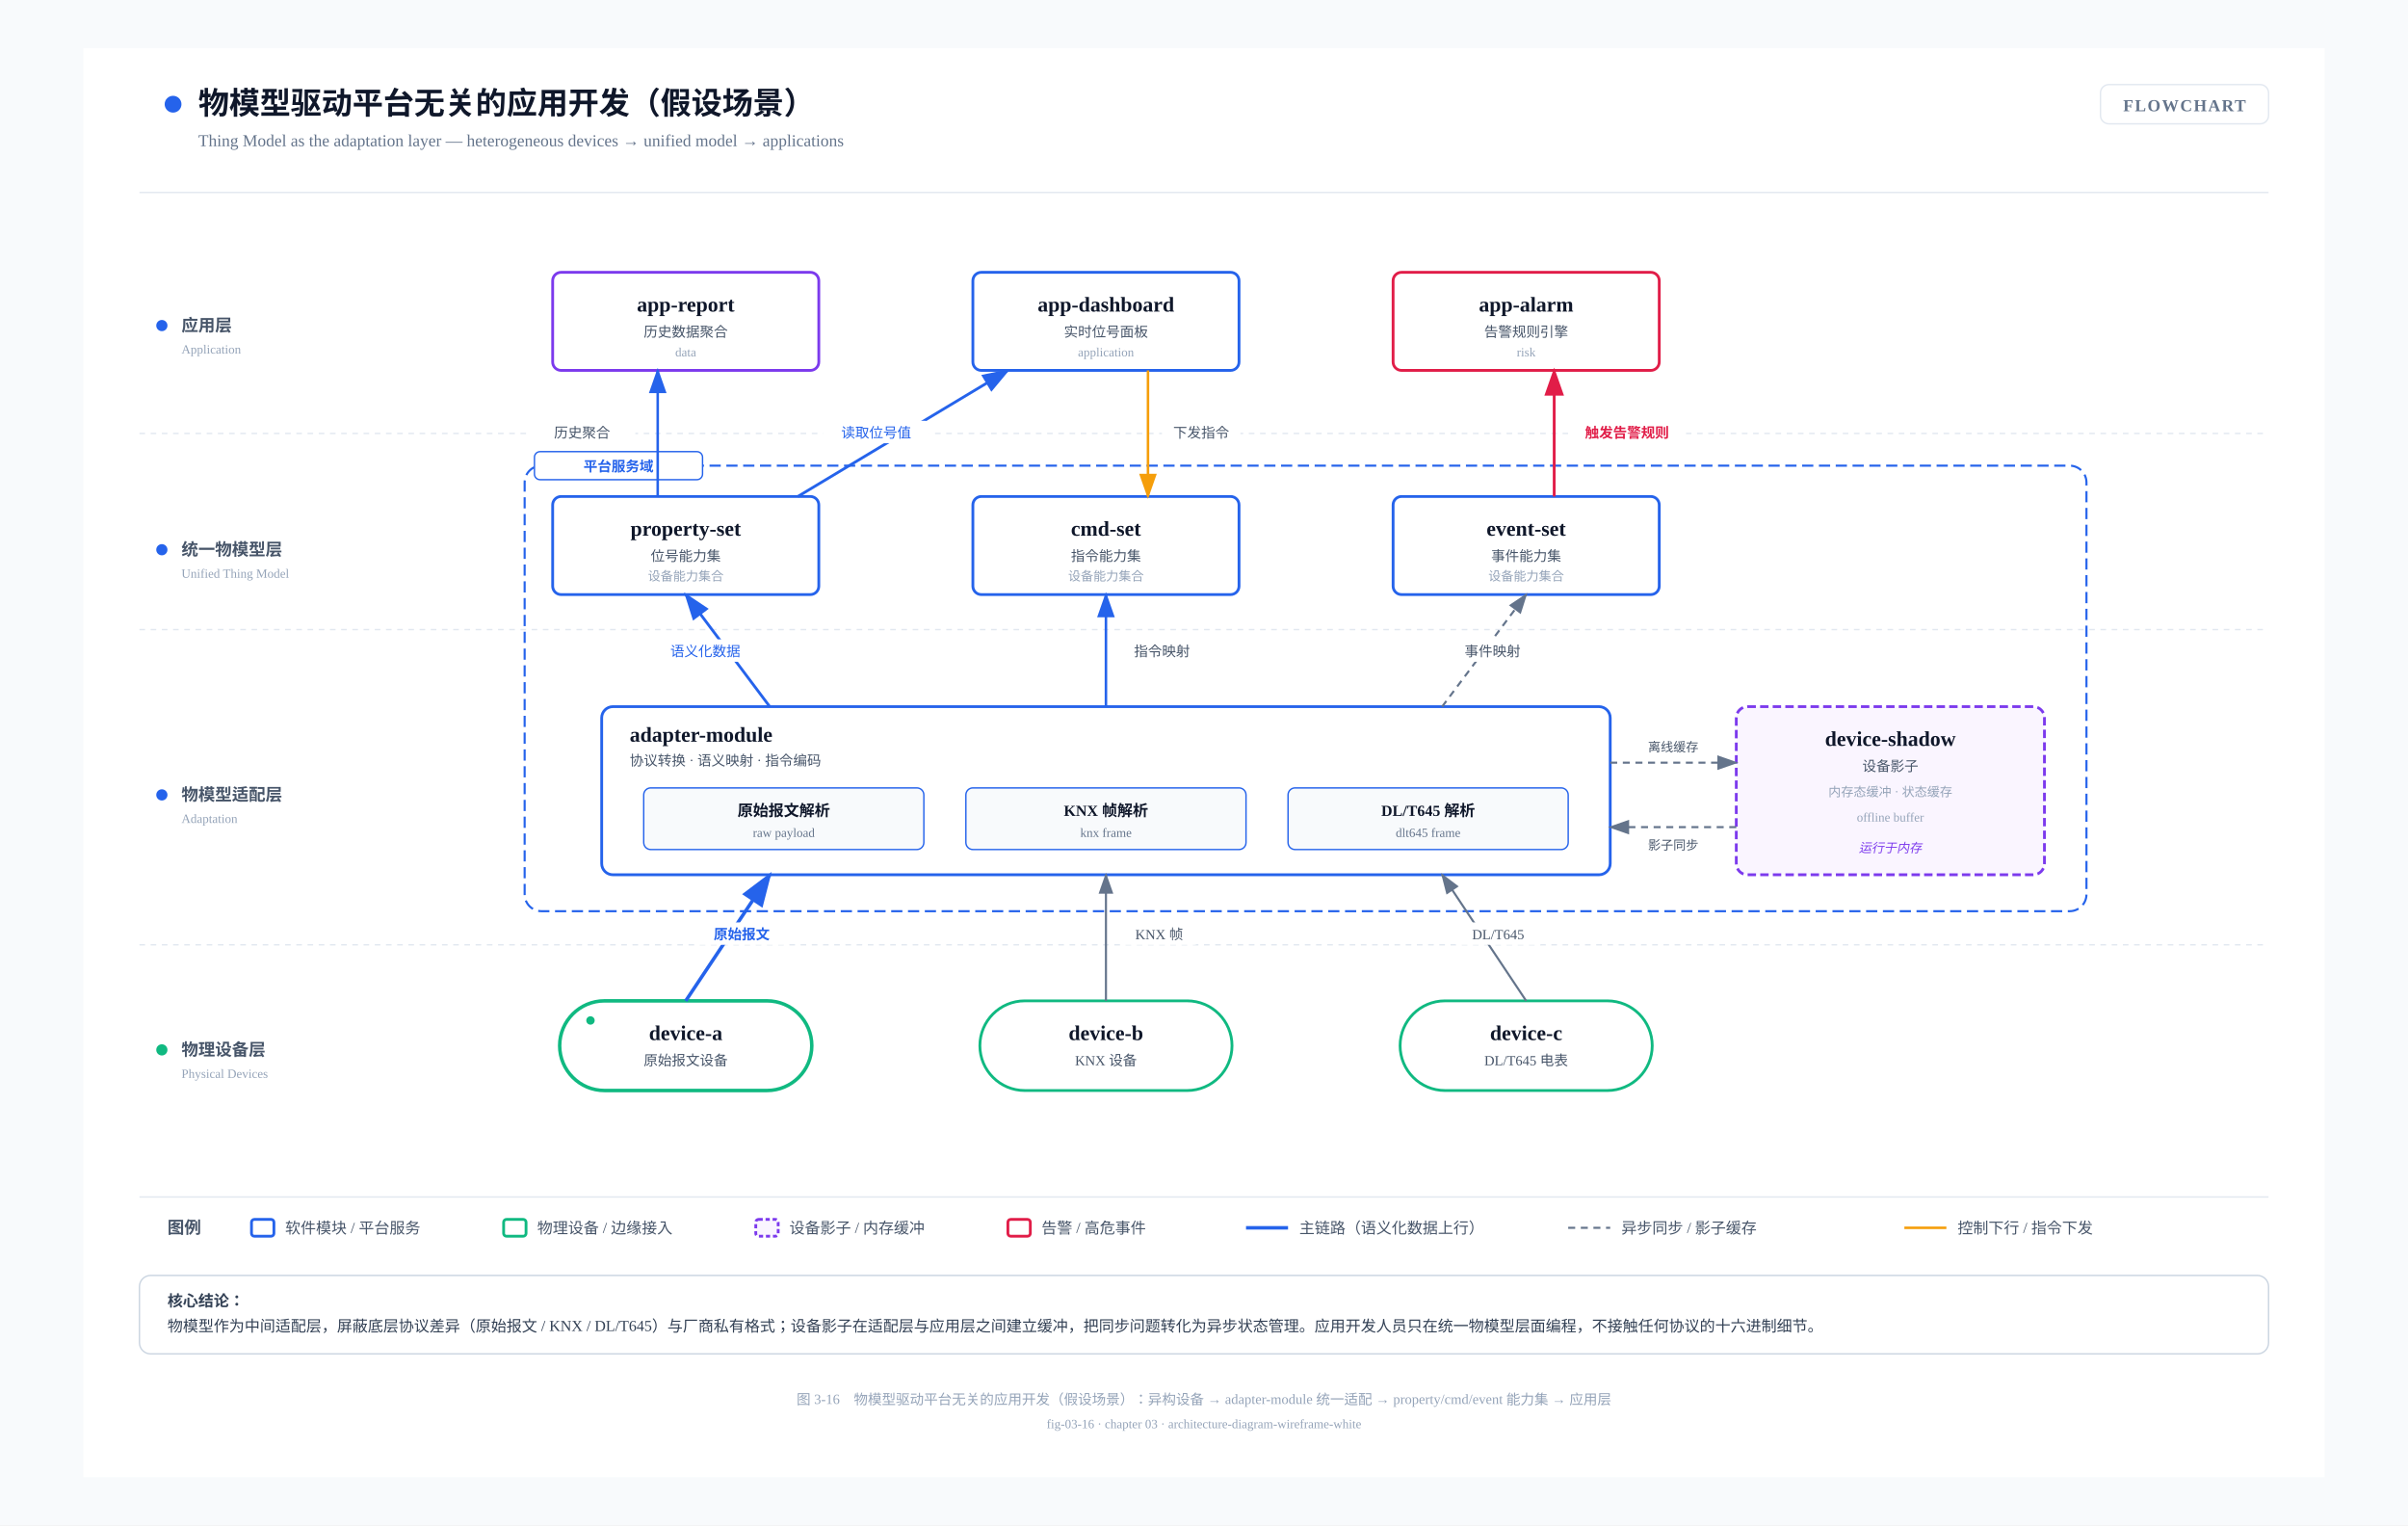
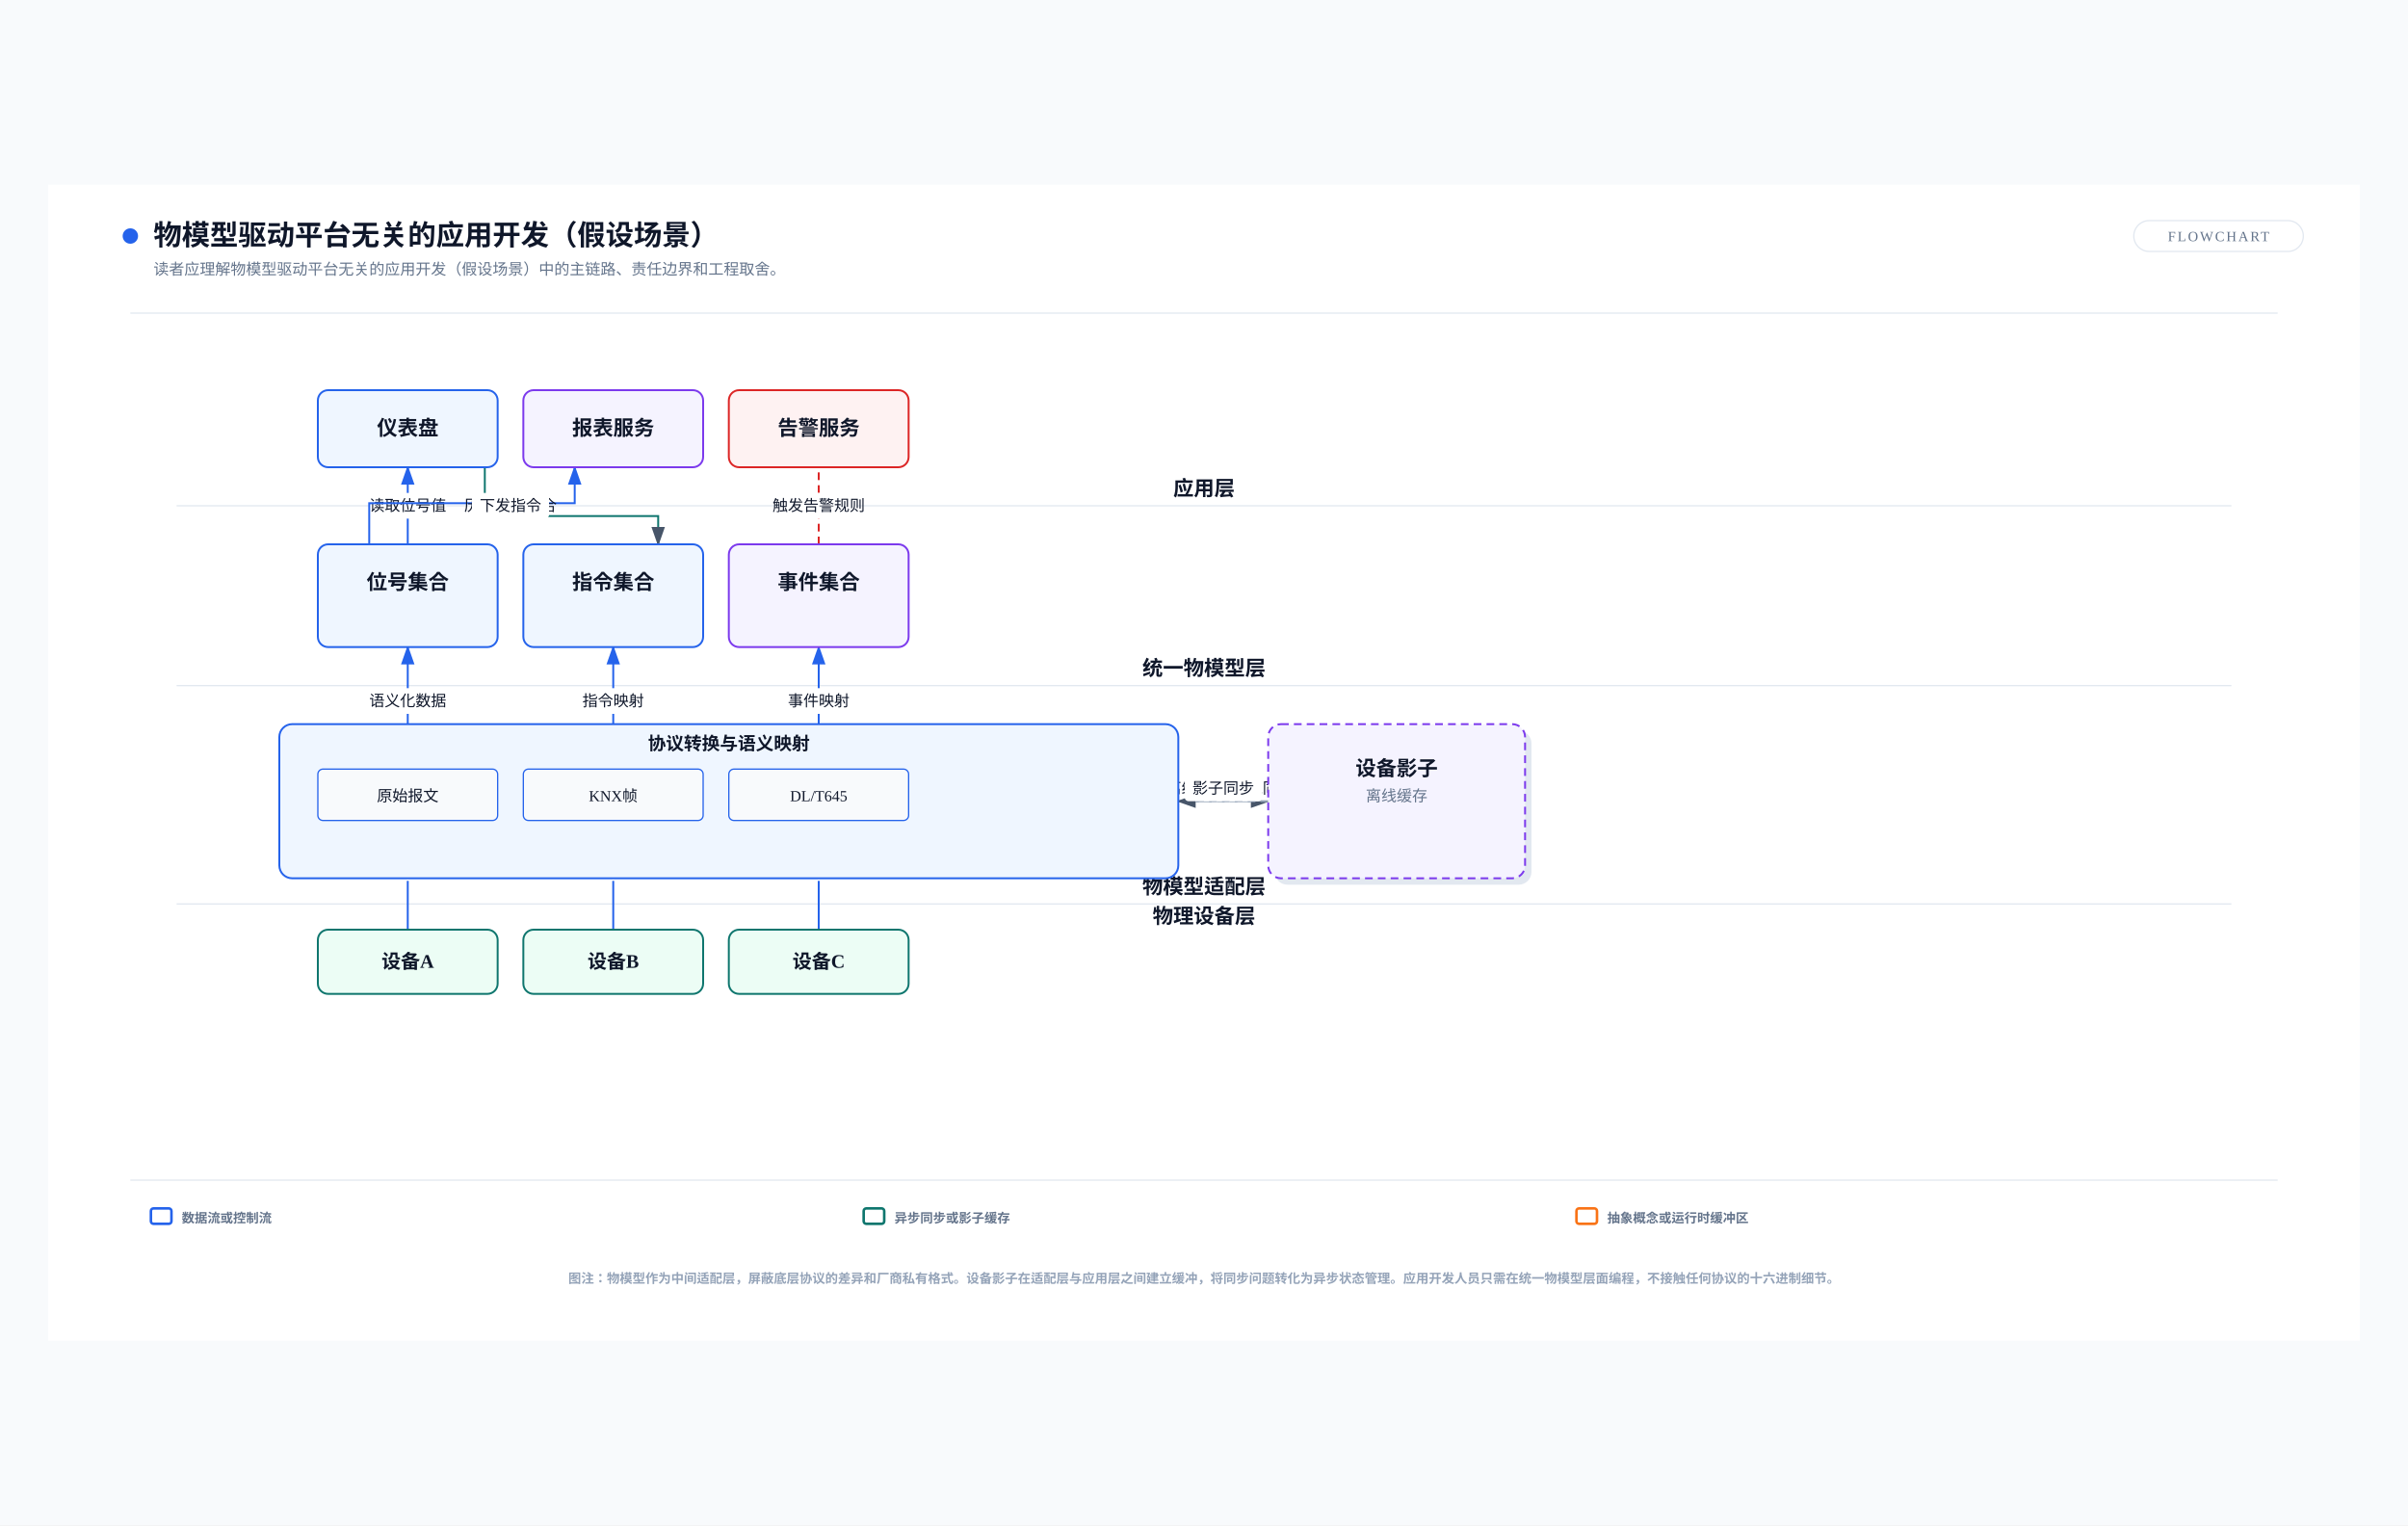
<svg xmlns="http://www.w3.org/2000/svg" width="1200" height="760" viewBox="0 0 1200 760" role="img" aria-labelledby="title desc">
  <rect width="1200" height="760" fill="#F8FAFC" />
-   <svg x="41.569" y="24.000" width="1116.863" height="712.000" viewBox="0 0 1600.000 1020.000" preserveAspectRatio="xMidYMid meet">
-     <rect x="0" y="0" width="1600" height="1020" fill="#FFFFFF" />
+   <svg x="24.000" y="92.000" width="1152.000" height="576.000" viewBox="0 0 1800.000 900.000" preserveAspectRatio="xMidYMid meet">
    <defs>
-       <marker id="ah-blue" markerWidth="10" markerHeight="7" refX="9" refY="3.5" orient="auto">
-         <polygon points="0 0,10 3.5,0 7" fill="#2563EB" />
+       <marker id="bp-arrow" markerWidth="10" markerHeight="7" refX="9" refY="3.5" orient="auto">
+         <polygon points="0 0, 10 3.5, 0 7" fill="#475569" />
      </marker>
-       <marker id="ah-gray" markerWidth="10" markerHeight="7" refX="9" refY="3.5" orient="auto">
-         <polygon points="0 0,10 3.5,0 7" fill="#64748B" />
-       </marker>
-       <marker id="ah-green" markerWidth="10" markerHeight="7" refX="9" refY="3.5" orient="auto">
-         <polygon points="0 0,10 3.5,0 7" fill="#10B981" />
-       </marker>
-       <marker id="ah-purple" markerWidth="10" markerHeight="7" refX="9" refY="3.5" orient="auto">
-         <polygon points="0 0,10 3.5,0 7" fill="#7C3AED" />
-       </marker>
-       <marker id="ah-red" markerWidth="10" markerHeight="7" refX="9" refY="3.5" orient="auto">
-         <polygon points="0 0,10 3.5,0 7" fill="#E11D48" />
-       </marker>
-       <marker id="ah-orange" markerWidth="10" markerHeight="7" refX="9" refY="3.5" orient="auto">
-         <polygon points="0 0,10 3.5,0 7" fill="#F59E0B" />
+       <marker id="bp-arrow-primary" markerWidth="10" markerHeight="7" refX="9" refY="3.5" orient="auto">
+         <polygon points="0 0, 10 3.5, 0 7" fill="#2563EB" />
      </marker>
    </defs>
+     <rect width="1800" height="900" fill="#FFFFFF" />
    <circle cx="64" cy="40" r="6" fill="#2563EB" />
-     <text x="82" y="47" font-size="22" font-weight="700" fill="#0F172A">物模型驱动平台无关的应用开发（假设场景）</text>
-     <text x="82" y="70" font-size="12" fill="#64748B">Thing Model as the adaptation layer — heterogeneous devices → unified model → applications</text>
-     <rect x="1440" y="26" width="120" height="28" rx="6" fill="#FFFFFF" stroke="#E2E8F0" />
-     <text x="1500" y="45" font-size="12" font-weight="700" fill="#64748B" text-anchor="middle" letter-spacing="1">FLOWCHART</text>
-     <line x1="40" y1="103" x2="1560" y2="103" stroke="#E2E8F0" />
-     <line x1="40" y1="275" x2="1560" y2="275" stroke="#E2E8F0" stroke-dasharray="4 4" />
-     <line x1="40" y1="415" x2="1560" y2="415" stroke="#E2E8F0" stroke-dasharray="4 4" />
-     <line x1="40" y1="640" x2="1560" y2="640" stroke="#E2E8F0" stroke-dasharray="4 4" />
-     <circle cx="56" cy="198" r="4" fill="#2563EB" />
-     <text x="70" y="202" font-size="12" font-weight="700" fill="#475569">应用层</text>
-     <text x="70" y="218" font-size="9" fill="#94A3B8">Application</text>
-     <circle cx="56" cy="358" r="4" fill="#2563EB" />
-     <text x="70" y="362" font-size="12" font-weight="700" fill="#475569">统一物模型层</text>
-     <text x="70" y="378" font-size="9" fill="#94A3B8">Unified Thing Model</text>
-     <circle cx="56" cy="533" r="4" fill="#2563EB" />
-     <text x="70" y="537" font-size="12" font-weight="700" fill="#475569">物模型适配层</text>
-     <text x="70" y="553" font-size="9" fill="#94A3B8">Adaptation</text>
-     <circle cx="56" cy="715" r="4" fill="#10B981" />
-     <text x="70" y="719" font-size="12" font-weight="700" fill="#475569">物理设备层</text>
-     <text x="70" y="735" font-size="9" fill="#94A3B8">Physical Devices</text>
-     <rect x="315" y="298" width="1115" height="318" rx="12" fill="none" stroke="#2563EB" stroke-width="1.5" stroke-dasharray="8 4" />
-     <rect x="322" y="288" width="120" height="20" rx="4" fill="#FFFFFF" stroke="#2563EB" />
-     <text x="382" y="302" font-size="10" font-weight="700" fill="#2563EB" text-anchor="middle">平台服务域</text>
-     <rect x="335" y="160" width="190" height="70" rx="6" fill="#FFFFFF" stroke="#7C3AED" stroke-width="2" />
-     <text x="430" y="188" font-size="15" font-weight="700" fill="#0F172A" text-anchor="middle">app-report</text>
-     <text x="430" y="206" font-size="10" fill="#475569" text-anchor="middle">历史数据聚合</text>
-     <text x="430" y="220" font-size="9" fill="#94A3B8" text-anchor="middle">data</text>
-     <rect x="635" y="160" width="190" height="70" rx="6" fill="#FFFFFF" stroke="#2563EB" stroke-width="2" />
-     <text x="730" y="188" font-size="15" font-weight="700" fill="#0F172A" text-anchor="middle">app-dashboard</text>
-     <text x="730" y="206" font-size="10" fill="#475569" text-anchor="middle">实时位号面板</text>
-     <text x="730" y="220" font-size="9" fill="#94A3B8" text-anchor="middle">application</text>
-     <rect x="935" y="160" width="190" height="70" rx="6" fill="#FFFFFF" stroke="#E11D48" stroke-width="2" />
-     <text x="1030" y="188" font-size="15" font-weight="700" fill="#0F172A" text-anchor="middle">app-alarm</text>
-     <text x="1030" y="206" font-size="10" fill="#475569" text-anchor="middle">告警规则引擎</text>
-     <text x="1030" y="220" font-size="9" fill="#94A3B8" text-anchor="middle">risk</text>
-     <rect x="335" y="320" width="190" height="70" rx="6" fill="#FFFFFF" stroke="#2563EB" stroke-width="2" />
-     <text x="430" y="348" font-size="15" font-weight="700" fill="#0F172A" text-anchor="middle">property-set</text>
-     <text x="430" y="366" font-size="10" fill="#475569" text-anchor="middle">位号能力集</text>
-     <text x="430" y="380" font-size="9" fill="#94A3B8" text-anchor="middle">设备能力集合</text>
-     <rect x="635" y="320" width="190" height="70" rx="6" fill="#FFFFFF" stroke="#2563EB" stroke-width="2" />
-     <text x="730" y="348" font-size="15" font-weight="700" fill="#0F172A" text-anchor="middle">cmd-set</text>
-     <text x="730" y="366" font-size="10" fill="#475569" text-anchor="middle">指令能力集</text>
-     <text x="730" y="380" font-size="9" fill="#94A3B8" text-anchor="middle">设备能力集合</text>
-     <rect x="935" y="320" width="190" height="70" rx="6" fill="#FFFFFF" stroke="#2563EB" stroke-width="2" />
-     <text x="1030" y="348" font-size="15" font-weight="700" fill="#0F172A" text-anchor="middle">event-set</text>
-     <text x="1030" y="366" font-size="10" fill="#475569" text-anchor="middle">事件能力集</text>
-     <text x="1030" y="380" font-size="9" fill="#94A3B8" text-anchor="middle">设备能力集合</text>
-     <rect x="370" y="470" width="720" height="120" rx="8" fill="#FFFFFF" stroke="#2563EB" stroke-width="2" />
-     <text x="390" y="495" font-size="15" font-weight="700" fill="#0F172A">adapter-module</text>
-     <text x="390" y="512" font-size="10" fill="#475569">协议转换 · 语义映射 · 指令编码</text>
-     <rect x="400" y="528" width="200" height="44" rx="5" fill="#F8FAFC" stroke="#2563EB" stroke-width="1" />
-     <text x="500" y="548" font-size="11" font-weight="600" fill="#0F172A" text-anchor="middle">原始报文解析</text>
-     <text x="500" y="563" font-size="9" fill="#64748B" text-anchor="middle">raw payload</text>
-     <rect x="630" y="528" width="200" height="44" rx="5" fill="#F8FAFC" stroke="#2563EB" stroke-width="1" />
-     <text x="730" y="548" font-size="11" font-weight="600" fill="#0F172A" text-anchor="middle">KNX 帧解析</text>
-     <text x="730" y="563" font-size="9" fill="#64748B" text-anchor="middle">knx frame</text>
-     <rect x="860" y="528" width="200" height="44" rx="5" fill="#F8FAFC" stroke="#2563EB" stroke-width="1" />
-     <text x="960" y="548" font-size="11" font-weight="600" fill="#0F172A" text-anchor="middle">DL/T645 解析</text>
-     <text x="960" y="563" font-size="9" fill="#64748B" text-anchor="middle">dlt645 frame</text>
-     <rect x="1180" y="470" width="220" height="120" rx="8" fill="#FAF5FF" stroke="#7C3AED" stroke-width="2" stroke-dasharray="6 3" />
-     <text x="1290" y="498" font-size="15" font-weight="700" fill="#0F172A" text-anchor="middle">device-shadow</text>
-     <text x="1290" y="516" font-size="10" fill="#475569" text-anchor="middle">设备影子</text>
-     <text x="1290" y="534" font-size="9" fill="#94A3B8" text-anchor="middle">内存态缓冲 · 状态缓存</text>
-     <text x="1290" y="552" font-size="9" fill="#94A3B8" text-anchor="middle">offline buffer</text>
-     <text x="1290" y="574" font-size="9" font-style="italic" fill="#7C3AED" text-anchor="middle">运行于内存</text>
-     <rect x="340" y="680" width="180" height="64" rx="32" fill="#FFFFFF" stroke="#10B981" stroke-width="2.5" />
-     <text x="430" y="708" font-size="15" font-weight="700" fill="#0F172A" text-anchor="middle">device-a</text>
-     <text x="430" y="726" font-size="10" fill="#475569" text-anchor="middle">原始报文设备</text>
-     <circle cx="362" cy="694" r="3" fill="#10B981" />
-     <rect x="640" y="680" width="180" height="64" rx="32" fill="#FFFFFF" stroke="#10B981" stroke-width="2" />
-     <text x="730" y="708" font-size="15" font-weight="700" fill="#0F172A" text-anchor="middle">device-b</text>
-     <text x="730" y="726" font-size="10" fill="#475569" text-anchor="middle">KNX 设备</text>
-     <rect x="940" y="680" width="180" height="64" rx="32" fill="#FFFFFF" stroke="#10B981" stroke-width="2" />
-     <text x="1030" y="708" font-size="15" font-weight="700" fill="#0F172A" text-anchor="middle">device-c</text>
-     <text x="1030" y="726" font-size="10" fill="#475569" text-anchor="middle">DL/T645 电表</text>
-     <line x1="430" y1="680" x2="490" y2="590" stroke="#2563EB" stroke-width="2.5" marker-end="url(#ah-blue)" />
-     <rect x="436" y="624" width="68" height="16" rx="3" fill="#FFFFFF" />
-     <text x="470" y="636" font-size="10" font-weight="700" fill="#2563EB" text-anchor="middle">原始报文</text>
-     <line x1="730" y1="680" x2="730" y2="590" stroke="#64748B" stroke-width="1.5" marker-end="url(#ah-gray)" />
-     <rect x="740" y="624" width="56" height="16" rx="3" fill="#FFFFFF" />
-     <text x="768" y="636" font-size="10" fill="#475569" text-anchor="middle">KNX 帧</text>
-     <line x1="1030" y1="680" x2="970" y2="590" stroke="#64748B" stroke-width="1.5" marker-end="url(#ah-gray)" />
-     <rect x="978" y="624" width="64" height="16" rx="3" fill="#FFFFFF" />
-     <text x="1010" y="636" font-size="10" fill="#475569" text-anchor="middle">DL/T645</text>
-     <line x1="1090" y1="510" x2="1180" y2="510" stroke="#64748B" stroke-width="1.5" stroke-dasharray="5 4" marker-end="url(#ah-gray)" />
-     <text x="1135" y="502" font-size="9" fill="#475569" text-anchor="middle">离线缓存</text>
-     <line x1="1180" y1="556" x2="1090" y2="556" stroke="#64748B" stroke-width="1.5" stroke-dasharray="5 4" marker-end="url(#ah-gray)" />
-     <text x="1135" y="572" font-size="9" fill="#475569" text-anchor="middle">影子同步</text>
-     <line x1="490" y1="470" x2="430" y2="390" stroke="#2563EB" stroke-width="2" marker-end="url(#ah-blue)" />
-     <rect x="406" y="422" width="76" height="16" rx="3" fill="#FFFFFF" />
-     <text x="444" y="434" font-size="10" fill="#2563EB" text-anchor="middle">语义化数据</text>
-     <line x1="730" y1="470" x2="730" y2="390" stroke="#2563EB" stroke-width="1.8" marker-end="url(#ah-blue)" />
-     <rect x="742" y="422" width="56" height="16" rx="3" fill="#FFFFFF" />
-     <text x="770" y="434" font-size="10" fill="#475569" text-anchor="middle">指令映射</text>
-     <line x1="970" y1="470" x2="1030" y2="390" stroke="#64748B" stroke-width="1.5" stroke-dasharray="5 4" marker-end="url(#ah-gray)" />
-     <rect x="978" y="422" width="56" height="16" rx="3" fill="#FFFFFF" />
-     <text x="1006" y="434" font-size="10" fill="#475569" text-anchor="middle">事件映射</text>
-     <line x1="410" y1="320" x2="410" y2="230" stroke="#2563EB" stroke-width="1.8" marker-end="url(#ah-blue)" />
-     <rect x="318" y="266" width="76" height="16" rx="3" fill="#FFFFFF" />
-     <text x="356" y="278" font-size="10" fill="#475569" text-anchor="middle">历史聚合</text>
-     <line x1="510" y1="320" x2="660" y2="230" stroke="#2563EB" stroke-width="2" marker-end="url(#ah-blue)" />
-     <rect x="528" y="266" width="76" height="16" rx="3" fill="#FFFFFF" />
-     <text x="566" y="278" font-size="10" fill="#2563EB" text-anchor="middle">读取位号值</text>
-     <line x1="1050" y1="320" x2="1050" y2="230" stroke="#E11D48" stroke-width="2" marker-end="url(#ah-red)" />
-     <rect x="1060" y="266" width="84" height="16" rx="3" fill="#FFFFFF" />
-     <text x="1102" y="278" font-size="10" font-weight="700" fill="#E11D48" text-anchor="middle">触发告警规则</text>
-     <line x1="760" y1="230" x2="760" y2="320" stroke="#F59E0B" stroke-width="1.8" marker-end="url(#ah-orange)" />
-     <rect x="770" y="266" width="56" height="16" rx="3" fill="#FFFFFF" />
-     <text x="798" y="278" font-size="10" fill="#475569" text-anchor="middle">下发指令</text>
-     <line x1="40" y1="820" x2="1560" y2="820" stroke="#E2E8F0" />
-     <text x="60" y="846" font-size="12" font-weight="700" fill="#475569">图例</text>
-     <rect x="120" y="836" width="16" height="12" rx="2" fill="#FFFFFF" stroke="#2563EB" stroke-width="2" />
-     <text x="144" y="846" font-size="11" fill="#475569">软件模块 / 平台服务</text>
-     <rect x="300" y="836" width="16" height="12" rx="2" fill="#FFFFFF" stroke="#10B981" stroke-width="2" />
-     <text x="324" y="846" font-size="11" fill="#475569">物理设备 / 边缘接入</text>
-     <rect x="480" y="836" width="16" height="12" rx="2" fill="#FAF5FF" stroke="#7C3AED" stroke-width="2" stroke-dasharray="3 2" />
-     <text x="504" y="846" font-size="11" fill="#475569">设备影子 / 内存缓冲</text>
-     <rect x="660" y="836" width="16" height="12" rx="2" fill="#FFFFFF" stroke="#E11D48" stroke-width="2" />
-     <text x="684" y="846" font-size="11" fill="#475569">告警 / 高危事件</text>
-     <line x1="830" y1="842" x2="860" y2="842" stroke="#2563EB" stroke-width="2.5" />
-     <text x="868" y="846" font-size="11" fill="#475569">主链路（语义化数据上行）</text>
-     <line x1="1060" y1="842" x2="1090" y2="842" stroke="#64748B" stroke-width="1.5" stroke-dasharray="5 4" />
-     <text x="1098" y="846" font-size="11" fill="#475569">异步同步 / 影子缓存</text>
-     <line x1="1300" y1="842" x2="1330" y2="842" stroke="#F59E0B" stroke-width="1.8" />
-     <text x="1338" y="846" font-size="11" fill="#475569">控制下行 / 指令下发</text>
-     <rect x="40" y="876" width="1520" height="56" rx="8" fill="#FFFFFF" stroke="#CBD5E1" />
-     <text x="60" y="898" font-size="11" fill="#334155" font-weight="700">核心结论：</text>
-     <text x="60" y="916" font-size="11" fill="#334155">物模型作为中间适配层，屏蔽底层协议差异（原始报文 / KNX / DL/T645）与厂商私有格式；设备影子在适配层与应用层之间建立缓冲，把同步问题转化为异步状态管理。应用开发人员只在统一物模型层面编程，不接触任何协议的十六进制细节。</text>
-     <text x="800" y="968" font-size="10" fill="#94A3B8" text-anchor="middle">图 3-16　物模型驱动平台无关的应用开发（假设场景）：异构设备 → adapter-module 统一适配 → property/cmd/event 能力集 → 应用层</text>
-     <text x="800" y="985" font-size="9" fill="#94A3B8" text-anchor="middle">fig-03-16 · chapter 03 · architecture-diagram-wireframe-white</text>
+     <text x="82" y="47" fill="#0F172A" font-size="22" font-weight="700">物模型驱动平台无关的应用开发（假设场景）</text>
+     <text x="82" y="70" fill="#64748B" font-size="12">读者应理解物模型驱动平台无关的应用开发（假设场景）中的主链路、责任边界和工程取舍。</text>
+     <rect x="1624" y="28" width="132" height="24" rx="12" fill="#FFFFFF" stroke="#E2E8F0" />
+     <text x="1690" y="44" fill="#64748B" font-size="11" text-anchor="middle" letter-spacing="1.4">FLOWCHART</text>
+     <line x1="64" y1="100" x2="1736" y2="100" stroke="#E2E8F0" />
+     <g data-layout="flowchart">
+       <line x1="100" y1="250" x2="1700" y2="250" stroke="#E2E8F0" stroke-width="1" />
+       <line x1="100" y1="390" x2="1700" y2="390" stroke="#E2E8F0" stroke-width="1" />
+       <line x1="100" y1="560" x2="1700" y2="560" stroke="#E2E8F0" stroke-width="1" />
+       <text x="900" y="242" fill="#0F172A" font-size="16" font-weight="600" text-anchor="middle">应用层</text>
+       <text x="900" y="382" fill="#0F172A" font-size="16" font-weight="600" text-anchor="middle">统一物模型层</text>
+       <text x="900" y="552" fill="#0F172A" font-size="16" font-weight="600" text-anchor="middle">物模型适配层</text>
+       <text x="900" y="575" fill="#0F172A" font-size="16" font-weight="600" text-anchor="middle">物理设备层</text>
+       <line x1="280" y1="580" x2="280" y2="485" stroke="#2563EB" stroke-width="1.5" marker-end="url(#bp-arrow-primary)" />
+       <rect x="250" y="522" width="60" height="20" rx="3" fill="white" />
+       <text x="280" y="536" fill="#0F172A" font-size="12" text-anchor="middle">原始报文</text>
+       <line x1="440" y1="580" x2="440" y2="485" stroke="#2563EB" stroke-width="1.5" marker-end="url(#bp-arrow-primary)" />
+       <rect x="410" y="522" width="60" height="20" rx="3" fill="white" />
+       <text x="440" y="536" fill="#0F172A" font-size="12" text-anchor="middle">KNX帧</text>
+       <line x1="600" y1="580" x2="600" y2="485" stroke="#2563EB" stroke-width="1.5" marker-end="url(#bp-arrow-primary)" />
+       <rect x="570" y="522" width="60" height="20" rx="3" fill="white" />
+       <text x="600" y="536" fill="#0F172A" font-size="12" text-anchor="middle">DL/T645</text>
+       <line x1="880" y1="480" x2="950" y2="480" stroke="#94A3B8" stroke-width="1.5" stroke-dasharray="6,4" marker-end="url(#bp-arrow)" />
+       <rect x="885" y="460" width="70" height="20" rx="3" fill="white" />
+       <text x="920" y="474" fill="#0F172A" font-size="12" text-anchor="middle">离线缓存/上线同步</text>
+       <line x1="280" y1="445" x2="280" y2="360" stroke="#2563EB" stroke-width="1.5" marker-end="url(#bp-arrow-primary)" />
+       <rect x="250" y="392" width="60" height="20" rx="3" fill="white" />
+       <text x="280" y="406" fill="#0F172A" font-size="12" text-anchor="middle">语义化数据</text>
+       <line x1="440" y1="445" x2="440" y2="360" stroke="#2563EB" stroke-width="1.5" marker-end="url(#bp-arrow-primary)" />
+       <rect x="410" y="392" width="60" height="20" rx="3" fill="white" />
+       <text x="440" y="406" fill="#0F172A" font-size="12" text-anchor="middle">指令映射</text>
+       <line x1="600" y1="445" x2="600" y2="360" stroke="#2563EB" stroke-width="1.5" marker-end="url(#bp-arrow-primary)" />
+       <rect x="570" y="392" width="60" height="20" rx="3" fill="white" />
+       <text x="600" y="406" fill="#0F172A" font-size="12" text-anchor="middle">事件映射</text>
+       <line x1="280" y1="280" x2="280" y2="220" stroke="#2563EB" stroke-width="1.5" marker-end="url(#bp-arrow-primary)" />
+       <rect x="250" y="240" width="60" height="20" rx="3" fill="white" />
+       <text x="280" y="254" fill="#0F172A" font-size="12" text-anchor="middle">读取位号值</text>
+       <line x1="600" y1="280" x2="600" y2="220" stroke="#DC2626" stroke-width="1.5" stroke-dasharray="6,4" marker-end="url(#bp-arrow-risk)" />
+       <rect x="570" y="240" width="60" height="20" rx="3" fill="white" />
+       <text x="600" y="254" fill="#0F172A" font-size="12" text-anchor="middle">触发告警规则</text>
+       <path d="M 250 280 L 250 248 L 410 248 L 410 220" fill="none" stroke="#2563EB" stroke-width="1.5" marker-end="url(#bp-arrow-primary)" />
+       <rect x="330" y="240" width="60" height="20" rx="3" fill="white" />
+       <text x="360" y="254" fill="#0F172A" font-size="12" text-anchor="middle">历史数据聚合</text>
+       <path d="M 340 220 L 340 258 L 475 258 L 475 280" fill="none" stroke="#0F766E" stroke-width="1.5" marker-end="url(#bp-arrow)" />
+       <rect x="330" y="240" width="60" height="20" rx="3" fill="white" />
+       <text x="360" y="254" fill="#0F172A" font-size="12" text-anchor="middle">下发指令</text>
+       <line x1="950" y1="480" x2="880" y2="480" stroke="#94A3B8" stroke-width="1.5" stroke-dasharray="6,4" marker-end="url(#bp-arrow)" />
+       <rect x="885" y="460" width="60" height="20" rx="3" fill="white" />
+       <text x="915" y="474" fill="#0F172A" font-size="12" text-anchor="middle">影子同步</text>
+       <rect x="210" y="160" width="140" height="60" rx="8" fill="#EFF6FF" stroke="#2563EB" stroke-width="1.5" />
+       <text x="280" y="195" fill="#0F172A" font-size="16" font-weight="600" text-anchor="middle">仪表盘</text>
+       <rect x="370" y="160" width="140" height="60" rx="8" fill="#F5F3FF" stroke="#7C3AED" stroke-width="1.5" />
+       <text x="440" y="195" fill="#0F172A" font-size="16" font-weight="600" text-anchor="middle">报表服务</text>
+       <rect x="530" y="160" width="140" height="60" rx="8" fill="#FEF2F2" stroke="#DC2626" stroke-width="1.5" />
+       <text x="600" y="195" fill="#0F172A" font-size="16" font-weight="600" text-anchor="middle">告警服务</text>
+       <rect x="210" y="280" width="140" height="80" rx="8" fill="#EFF6FF" stroke="#2563EB" stroke-width="1.5" />
+       <text x="280" y="315" fill="#0F172A" font-size="16" font-weight="600" text-anchor="middle">位号集合</text>
+       <rect x="370" y="280" width="140" height="80" rx="8" fill="#EFF6FF" stroke="#2563EB" stroke-width="1.5" />
+       <text x="440" y="315" fill="#0F172A" font-size="16" font-weight="600" text-anchor="middle">指令集合</text>
+       <rect x="530" y="280" width="140" height="80" rx="8" fill="#F5F3FF" stroke="#7C3AED" stroke-width="1.5" />
+       <text x="600" y="315" fill="#0F172A" font-size="16" font-weight="600" text-anchor="middle">事件集合</text>
+       <rect x="180" y="420" width="700" height="120" rx="10" fill="#EFF6FF" stroke="#2563EB" stroke-width="1.5" />
+       <text x="530" y="440" fill="#0F172A" font-size="14" font-weight="600" text-anchor="middle">协议转换与语义映射</text>
+       <rect x="210" y="455" width="140" height="40" rx="4" fill="#F8FAFC" stroke="#2563EB" stroke-width="1" />
+       <text x="280" y="480" fill="#0F172A" font-size="12" text-anchor="middle">原始报文</text>
+       <rect x="370" y="455" width="140" height="40" rx="4" fill="#F8FAFC" stroke="#2563EB" stroke-width="1" />
+       <text x="440" y="480" fill="#0F172A" font-size="12" text-anchor="middle">KNX帧</text>
+       <rect x="530" y="455" width="140" height="40" rx="4" fill="#F8FAFC" stroke="#2563EB" stroke-width="1" />
+       <text x="600" y="480" fill="#0F172A" font-size="12" text-anchor="middle">DL/T645</text>
+       <rect x="955" y="425" width="200" height="120" rx="10" fill="#E2E8F0" />
+       <rect x="950" y="420" width="200" height="120" rx="10" fill="#F5F3FF" stroke="#7C3AED" stroke-width="1.5" stroke-dasharray="6,4" />
+       <text x="1050" y="460" fill="#0F172A" font-size="16" font-weight="600" text-anchor="middle">设备影子</text>
+       <text x="1050" y="480" fill="#64748B" font-size="12" text-anchor="middle">离线缓存</text>
+       <rect x="210" y="580" width="140" height="50" rx="8" fill="#ECFDF5" stroke="#0F766E" stroke-width="1.5" />
+       <text x="280" y="610" fill="#0F172A" font-size="15" font-weight="600" text-anchor="middle">设备A</text>
+       <rect x="370" y="580" width="140" height="50" rx="8" fill="#ECFDF5" stroke="#0F766E" stroke-width="1.5" />
+       <text x="440" y="610" fill="#0F172A" font-size="15" font-weight="600" text-anchor="middle">设备B</text>
+       <rect x="530" y="580" width="140" height="50" rx="8" fill="#ECFDF5" stroke="#0F766E" stroke-width="1.5" />
+       <text x="600" y="610" fill="#0F172A" font-size="15" font-weight="600" text-anchor="middle">设备C</text>
+     </g>
+     <line x1="64" y1="775" x2="1736" y2="775" stroke="#E2E8F0" />
+     <rect x="80" y="797" width="16" height="12" rx="2" fill="#FFFFFF" stroke="#2563EB" stroke-width="2" />
+     <text x="104" y="808" fill="#64748B" font-size="10" font-family="Arial, 'PingFang SC', 'Microsoft YaHei', sans-serif" font-weight="600" text-anchor="start">数据流或控制流</text>
+     <rect x="635" y="797" width="16" height="12" rx="2" fill="#FFFFFF" stroke="#0F766E" stroke-width="2" />
+     <text x="659" y="808" fill="#64748B" font-size="10" font-family="Arial, 'PingFang SC', 'Microsoft YaHei', sans-serif" font-weight="600" text-anchor="start">异步同步或影子缓存</text>
+     <rect x="1190" y="797" width="16" height="12" rx="2" fill="#FFFFFF" stroke="#F97316" stroke-width="2" />
+     <text x="1214" y="808" fill="#64748B" font-size="10" font-family="Arial, 'PingFang SC', 'Microsoft YaHei', sans-serif" font-weight="600" text-anchor="start">抽象概念或运行时缓冲区</text>
+     <text x="900" y="855" fill="#94A3B8" font-size="10" font-family="Arial, 'PingFang SC', 'Microsoft YaHei', sans-serif" font-weight="600" text-anchor="middle">图注：物模型作为中间适配层，屏蔽底层协议的差异和厂商私有格式。设备影子在适配层与应用层之间建立缓冲，将同步问题转化为异步状态管理。应用开发人员只需在统一物模型层面编程，不接触任何协议的十六进制细节。</text>
  </svg>
</svg>
